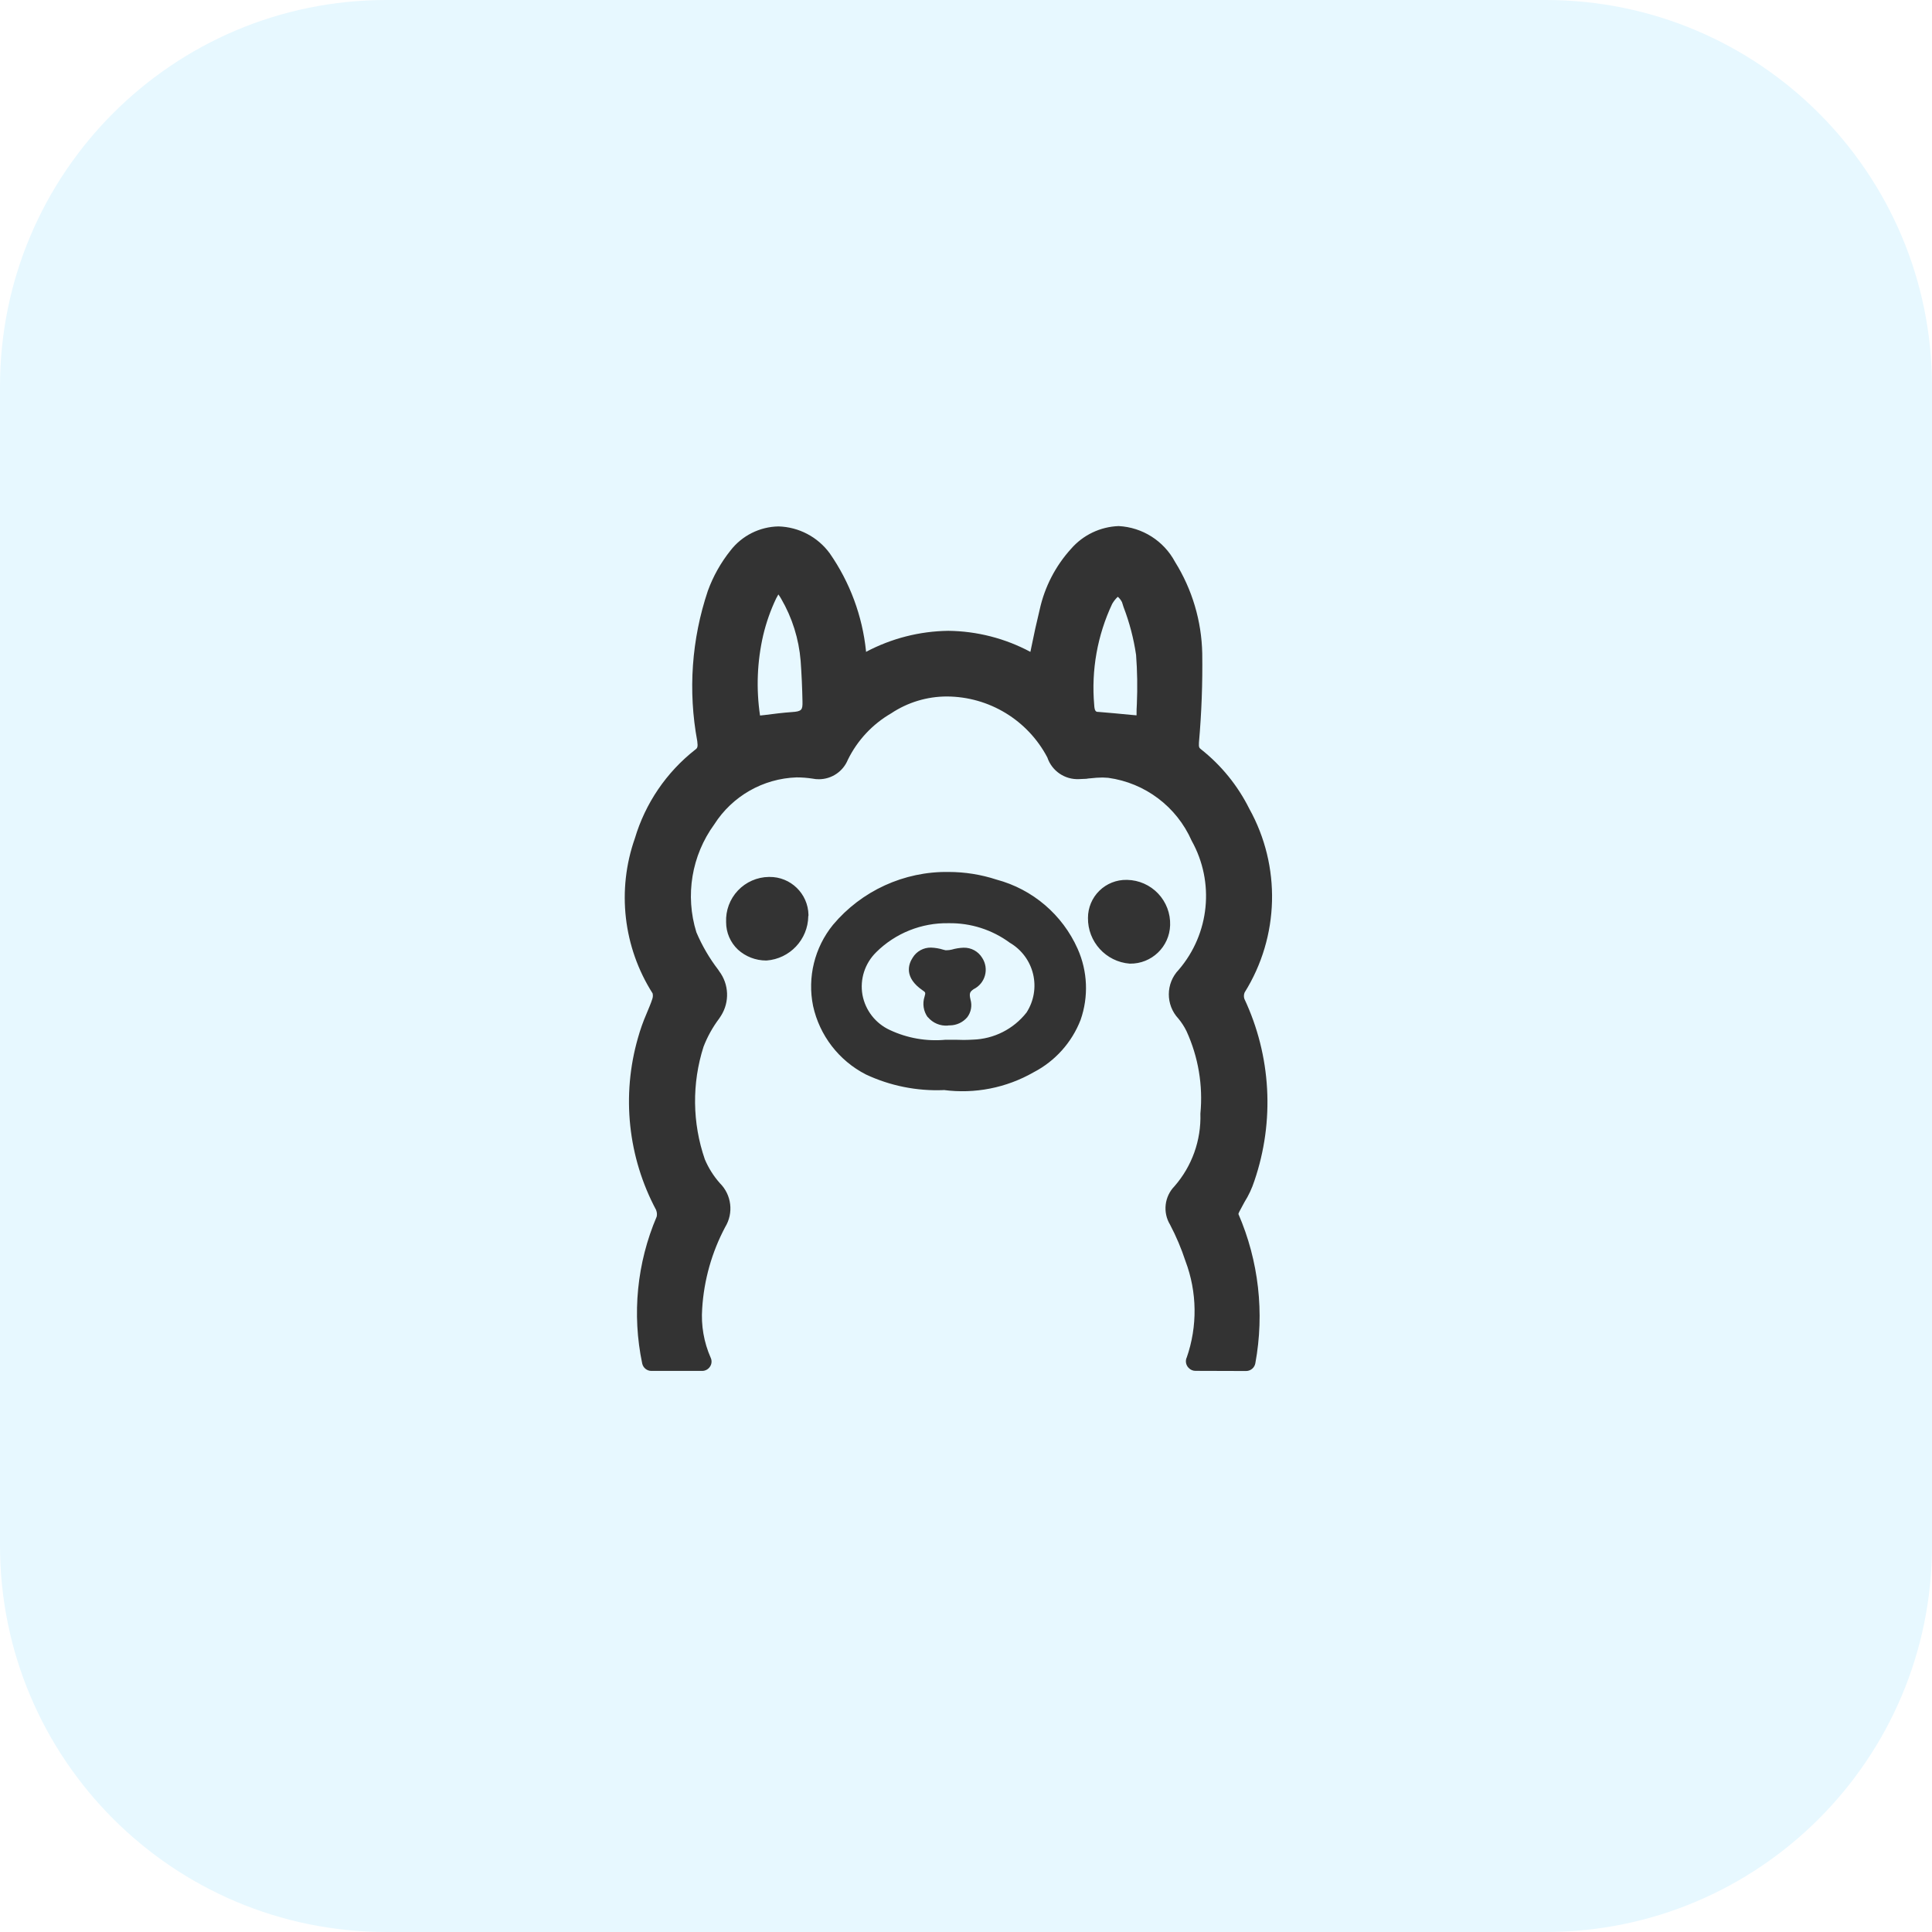
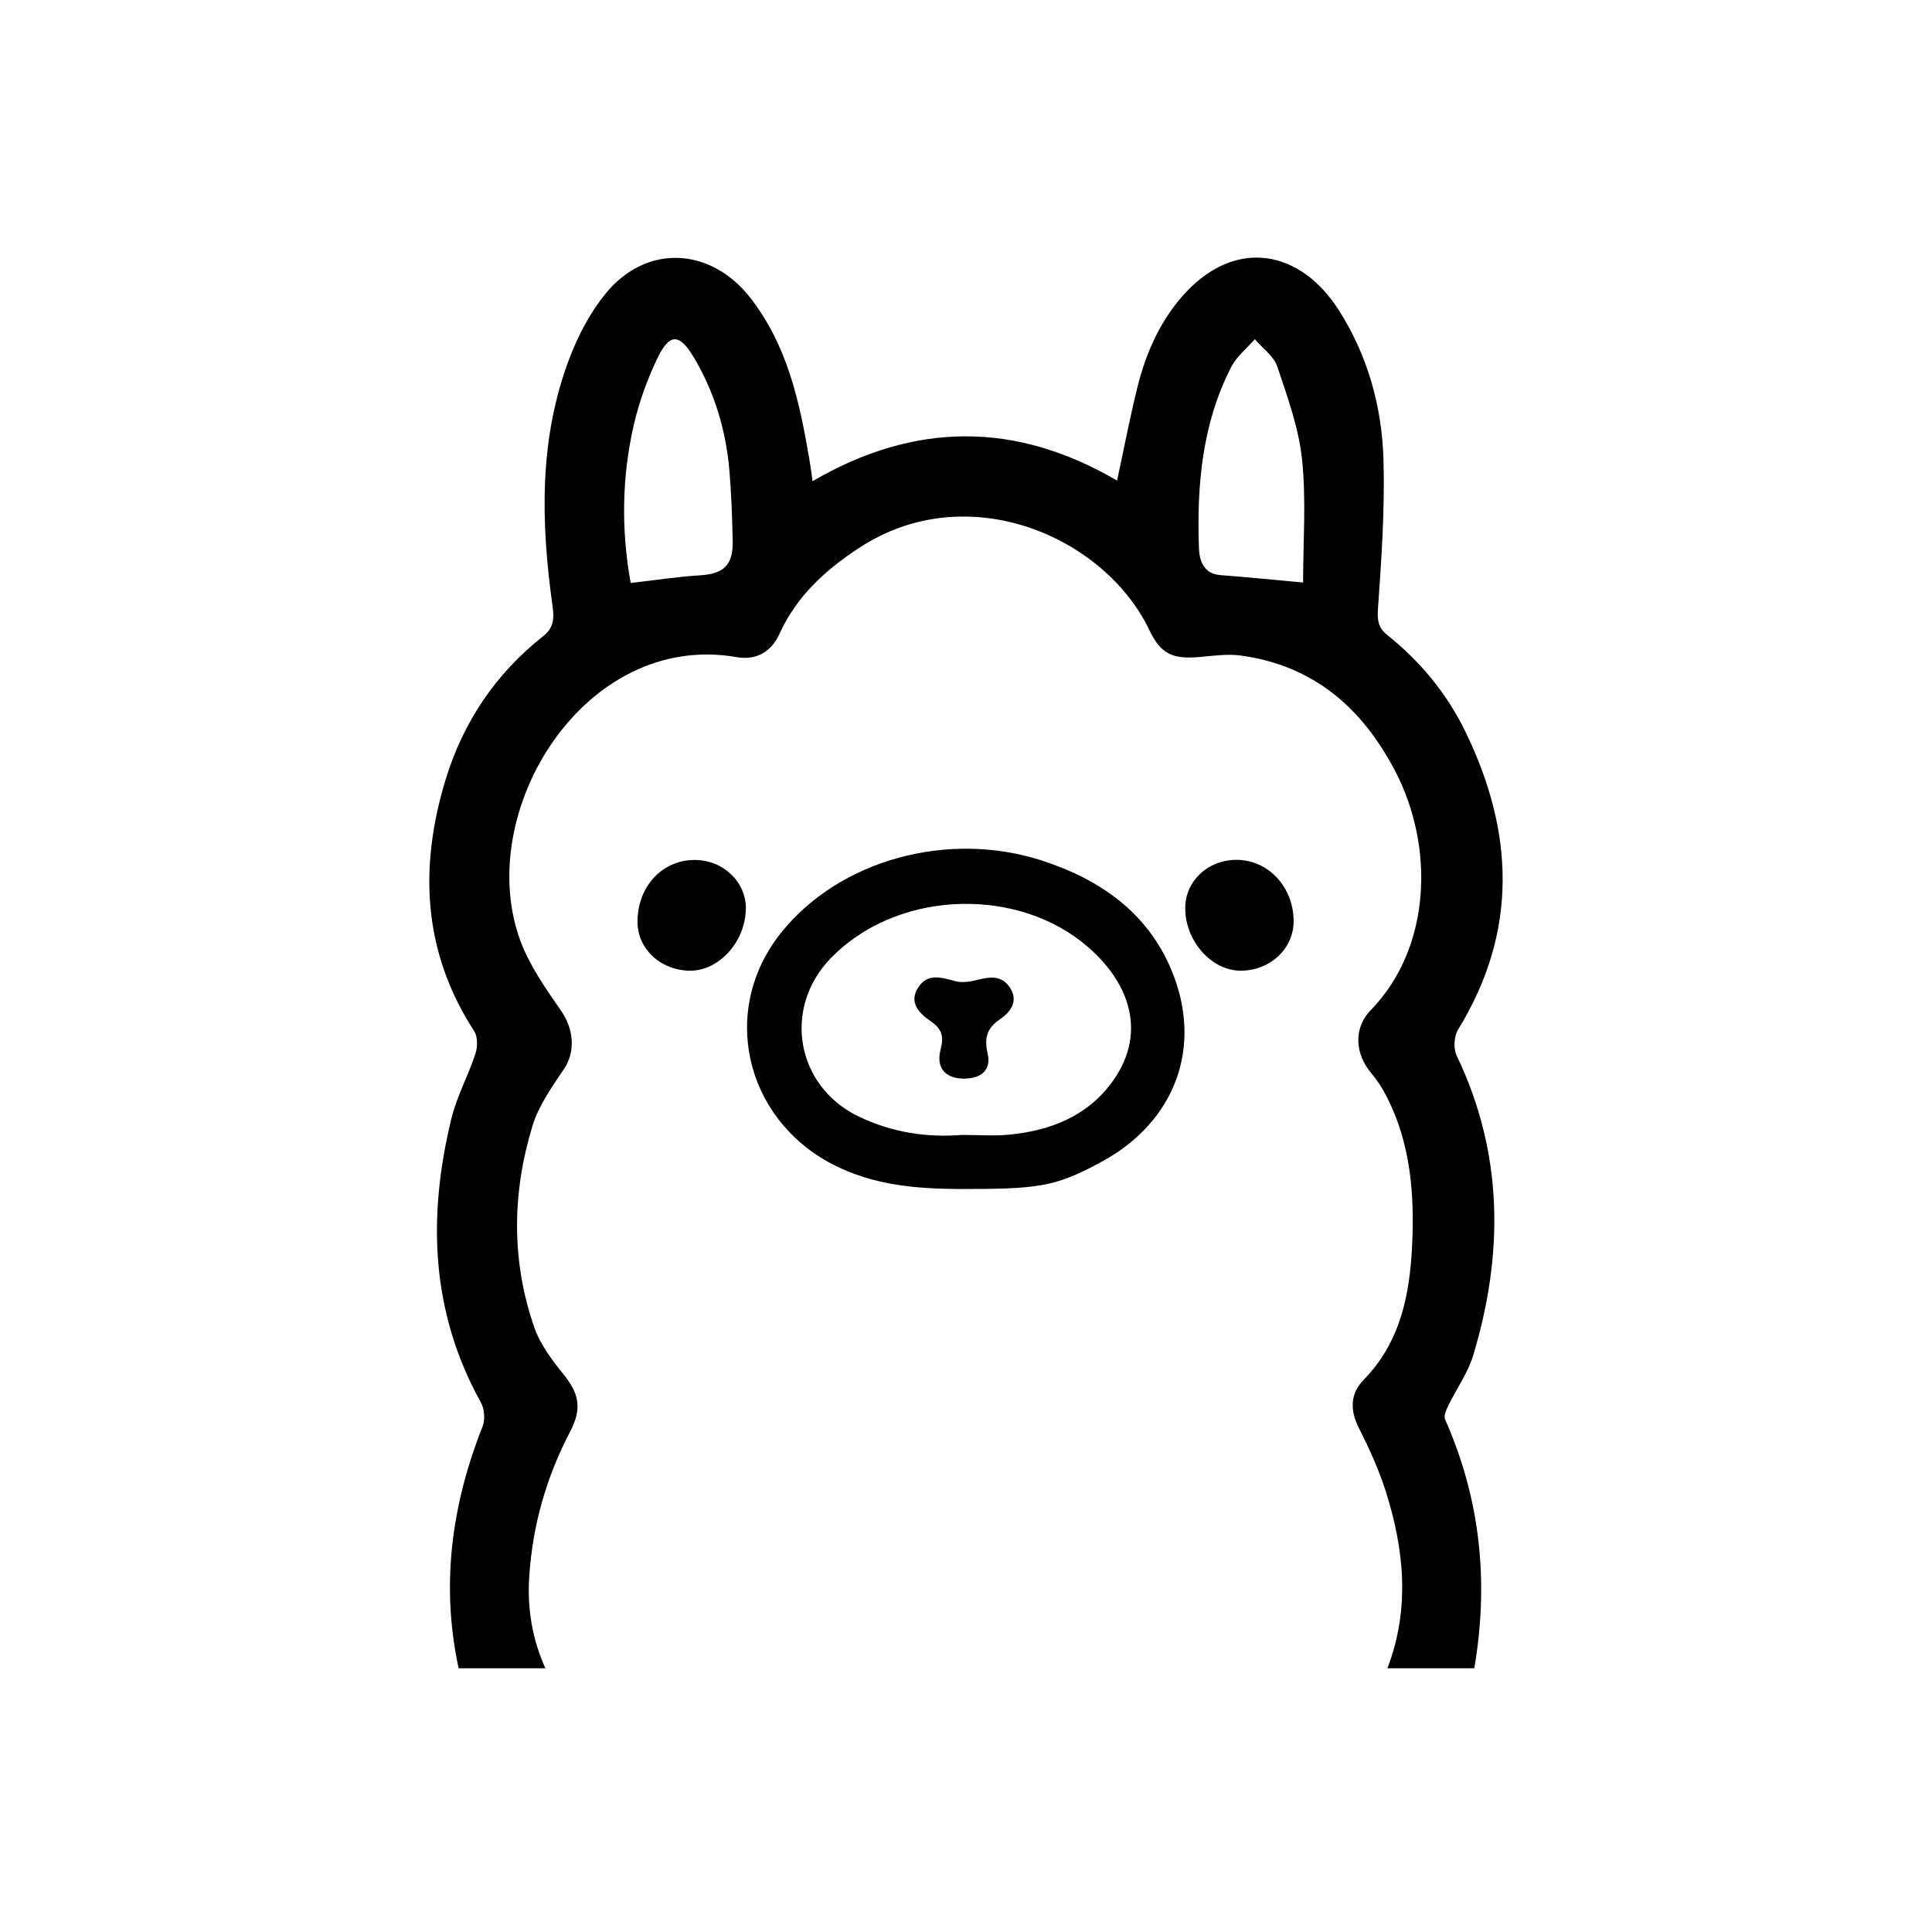
- <svg xmlns="http://www.w3.org/2000/svg" height="1em" style="flex:none;line-height:1" viewBox="0 0 30 30" width="1em">
-   <rect width="30" height="30" fill="#E7F8FF" rx="6" />
-   <g transform="translate(5, 5) scale(0.019)">
-     <path d="M713.907 857.19a7.526 7.526 0 0 1-5.606-2.406l-0.154-0.154a7.68 7.68 0 0 1-1.741-7.68c0-0.256 0.256-0.358 0.256-0.512a115.686 115.686 0 0 0-0.998-79.002 193.613 193.613 0 0 0-12.595-29.747 25.805 25.805 0 0 1 3.661-31.411 86.016 86.016 0 0 0 21.146-59.29 131.866 131.866 0 0 0-11.341-67.405 51.584 51.584 0 0 0-6.605-10.24 29.005 29.005 0 0 1 0.256-39.962 92.595 92.595 0 0 0 10.547-105.446 87.475 87.475 0 0 0-68.147-51.405c-1.408 0-2.944-0.256-4.608-0.256a89.6 89.6 0 0 0-9.907 0.64c-1.152 0-2.304 0.256-3.456 0.41-2.15 0-4.045 0.256-5.862 0.256a26.01 26.01 0 0 1-25.958-17.69 93.158 93.158 0 0 0-82.048-49.843 82.15 82.15 0 0 0-45.542 13.747 89.267 89.267 0 0 0-35.456 37.99 25.6 25.6 0 0 1-23.552 15.898 24.243 24.243 0 0 1-5.35-0.512 86.886 86.886 0 0 0-12.954-0.998 83.046 83.046 0 0 0-67.302 38.4 99.61 99.61 0 0 0-14.643 88.141 140.211 140.211 0 0 0 17.92 30.72l0.742 1.152a32.026 32.026 0 0 1 1.51 36.352l-1.51 2.304a95.718 95.718 0 0 0-12.8 23.04 145.92 145.92 0 0 0 1.05 92.006 71.168 71.168 0 0 0 12.339 19.558 29.133 29.133 0 0 1 4.301 35.84 163.661 163.661 0 0 0-18.79 66.56 84.48 84.48 0 0 0 6.938 40.192 7.373 7.373 0 0 1-0.512 7.245 7.68 7.68 0 0 1-6.451 3.558h-41.498a7.68 7.68 0 0 1-7.501-6.093 200.73 200.73 0 0 1 11.853-120.038 8.934 8.934 0 0 0-0.41-5.12v-0.154a188.109 188.109 0 0 1-14.899-140.8 152.243 152.243 0 0 1 6.989-19.712c1.741-4.352 3.558-8.243 4.813-12.339a7.987 7.987 0 0 0 0.154-4.301 145.92 145.92 0 0 1-14.49-126.694 144.614 144.614 0 0 1 49.357-72.499c1.638-1.152 2.304-2.048 1.638-6.912a245.018 245.018 0 0 1 8.653-122.88 116.736 116.736 0 0 1 18.458-32.896 50.79 50.79 0 0 1 39.296-19.738 53.76 53.76 0 0 1 41.856 21.99 170.445 170.445 0 0 1 29.645 79.898 1.485 1.485 0 0 0 0 0.64 147.405 147.405 0 0 1 67.302-17.203 145.638 145.638 0 0 1 67.046 17.203l0.742-3.61c2.048-10.24 4.352-20.71 6.861-31.002a108.493 108.493 0 0 1 25.6-49.587 54.118 54.118 0 0 1 38.912-18.611 55.45 55.45 0 0 1 46.08 29.261 146.918 146.918 0 0 1 22.246 74.803 713.344 713.344 0 0 1-2.688 72.755c-0.256 4.096 0.307 4.454 1.562 5.504a143.488 143.488 0 0 1 39.552 48.64 147.942 147.942 0 0 1-3.789 150.195 7.68 7.68 0 0 0-0.256 5.12 198.656 198.656 0 0 1 8.243 148.838 77.133 77.133 0 0 1-8.141 17.408l-4.301 8.013a14.054 14.054 0 0 1-0.64 1.638 210.867 210.867 0 0 1 13.85 122.01 7.68 7.68 0 0 1-7.501 6.349zM371.098 226.048a151.885 151.885 0 0 0-10.547 30.054 176.461 176.461 0 0 0-2.56 65.51l3.789-0.41c7.68-0.998 14.899-1.894 22.144-2.406 8.243-0.512 8.909-1.792 8.755-8.653a628.378 628.378 0 0 0-1.51-33.28 120.32 120.32 0 0 0-15.898-50.662 37.683 37.683 0 0 0-2.304-3.558l-1.869 3.405z m274.739 4.198a160.998 160.998 0 0 0-14.746 82.688c0.256 5.606 1.741 5.709 3.302 5.709 8.653 0.64 17.408 1.562 26.598 2.406 1.51 0.154 3.149 0.307 4.71 0.41 0-3.149 0-6.349 0.256-9.395a342.374 342.374 0 0 0-0.64-39.962 183.373 183.373 0 0 0-10.24-39.142l-1.254-3.942a13.542 13.542 0 0 0-3.456-4.454 24.627 24.627 0 0 0-4.506 5.683z m-137.907 397.491a136.448 136.448 0 0 1-63.488-12.8 82.918 82.918 0 0 1-43.11-55.987 79.949 79.949 0 0 1 16.256-66.253 121.088 121.088 0 0 1 94.541-43.238 126.054 126.054 0 0 1 39.142 6.246 101.094 101.094 0 0 1 66.304 56.602 78.746 78.746 0 0 1 2.406 58.01 81.331 81.331 0 0 1-38.4 42.854 117.069 117.069 0 0 1-73.498 14.49z m-55.04-112.64a39.245 39.245 0 0 0-11.187 34.842 39.552 39.552 0 0 0 22.502 28.749 87.885 87.885 0 0 0 45.389 7.91h8.32c2.56 0 4.454 0.154 6.605 0.154 2.893 0 5.12-0.154 7.398-0.256a57.907 57.907 0 0 0 43.853-22.144 40.55 40.55 0 0 0-13.594-57.011 82.048 82.048 0 0 0-49.997-16 81.92 81.92 0 0 0-59.264 23.706z m42.112 53.043a18.79 18.79 0 0 1-2.56-16.794c0.998-3.302 0.742-3.558-1.562-5.12-15.36-10.547-11.699-21.35-8.09-26.803a17.152 17.152 0 0 1 14.848-8.141 37.811 37.811 0 0 1 10.24 1.741l1.152 0.256c0 0.154 0.589 0.154 1.51 0.154a18.944 18.944 0 0 0 4.096-0.512 39.782 39.782 0 0 1 9.754-1.562 17.229 17.229 0 0 1 15.155 8.294 17.715 17.715 0 0 1-6.989 25.6c-3.046 2.15-3.789 3.302-2.56 8.499a16.358 16.358 0 0 1-2.688 14.49 18.867 18.867 0 0 1-14.106 6.605h-1.152l-0.512 0.154a19.405 19.405 0 0 1-16.41-6.912z m165.094-43.75a37.043 37.043 0 0 1-34.099-37.402 31.053 31.053 0 0 1 31.642-31.053h0.41a35.84 35.84 0 0 1 35.098 36.992 32.41 32.41 0 0 1-32.794 31.462z m0-7.68z m-297.139 5.12a34.33 34.33 0 0 1-23.04-8.909 30.72 30.72 0 0 1-9.651-22.4 35.43 35.43 0 0 1 34.944-36.992h0.41a31.59 31.59 0 0 1 31.949 31.002 2.918 2.918 0 0 1-0.154 1.152 36.838 36.838 0 0 1-34.099 36.147z" fill="#333" />
-   </g>
+ <svg xmlns="http://www.w3.org/2000/svg" t="1761205353566" class="icon" viewBox="0 0 1024 1024" version="1.1" p-id="4975" id="mx_n_1761205353567" width="16" height="16">
+   <path d="M735.403 884.087c11.952-31.232 8.932-62.464-0.836-93.377-3.732-11.776-8.937-23.165-14.529-34.236-4.625-9.279-4.238-17.983 2.571-24.963 19.604-20.031 24.553-44.925 25.839-71.293 1.286-27.199-0.705-53.953-13.431-78.848a66.219 66.219 0 0 0-8.482-12.925c-8.42-10.115-9.131-23.62-0.131-32.899 32.586-33.536 33.741-87.103 13.175-126.652-17.482-33.604-43.321-56.195-81.943-61.44-7.071-0.967-14.529 0.125-21.726 0.768-14.524 1.28-20.696-1.604-26.8-14.404-23.586-49.277-96.085-81.152-153.6-43.52-18.193 11.907-33.297 25.731-42.359 45.636-4.437 9.853-12.595 14.143-22.812 12.345-80.594-14.012-139.662 82.119-114.534 150.34 4.892 13.249 13.437 25.344 21.595 37.12 6.753 9.665 7.652 21.697 1.61 30.72-6.491 9.665-13.562 19.581-16.839 30.464-10.798 35.584-11.247 71.612 1.155 107.008 3.089 8.767 9.193 16.828 15.167 24.252 8.164 10.115 10.286 17.92 3.794 30.401-12.726 24.32-20.053 49.92-21.788 77.181-1.092 16.833 1.61 33.024 8.55 48.452H243.086c-9.512-44.032-3.789-86.528 12.663-128.063 1.479-3.715 1.024-9.54-0.967-12.993-26.544-47.935-28.149-98.304-15.616-149.953 2.89-11.964 9-23.103 12.857-34.816 1.155-3.584 1.217-8.96-0.711-11.901-27.312-42.047-29.241-87.04-15.104-133.376 9.256-30.333 26.482-56.064 51.74-75.969 5.461-4.284 5.848-9.216 4.949-15.548-6.235-44.607-7.396-89.088 9.062-132.033 4.625-12.095 10.985-24.127 19.149-34.111 21.658-26.368 55.598-24.445 76.612 2.429 19.473 25.031 25.964 54.528 31.107 84.673 0.643 3.715 1.155 7.424 1.86 12.481 53.988-31.488 107.588-31.807 161.382-0.319 3.601-16.708 6.747-33.092 10.735-49.283 4.693-19.007 12.726-36.864 26.288-51.069 26.351-27.648 60.023-22.403 80.85 10.559 15.104 23.933 22.494 50.751 23.33 78.592 0.768 26.493-1.092 53.117-2.958 79.616-0.387 6.013 0.449 9.785 4.818 13.312 17.55 14.012 31.687 31.039 41.455 51.132 25.964 53.248 28.217 106.047-3.789 158.145-2.185 3.521-2.509 10.109-0.711 13.824 24.809 51.775 24.94 104.829 8.806 158.652-2.827 9.409-8.932 17.857-13.301 26.88-1.092 2.241-2.446 5.376-1.673 7.236 18.83 42.428 23.268 86.397 15.491 131.903h-45.892l-0.125-0.131zM334.29 308.992c13.113-1.479 24.747-3.328 36.443-4.039 12.789-0.762 17.863-5.245 17.607-18.233-0.256-12.419-0.705-24.9-1.735-37.251-1.798-21.248-7.839-41.409-18.699-59.773-7.845-13.255-13.113-13.187-19.604 0.444-5.268 11.076-9.574 22.983-12.345 34.947-6.423 27.836-6.741 55.996-1.667 83.968v-0.063z m356.38-0.256c0-21.635 1.667-43.463-0.518-64.899-1.735-16.833-7.714-33.343-13.175-49.601-1.86-5.501-7.839-9.66-11.89-14.461-4.238 4.864-9.574 9.085-12.47 14.655-15.485 30.083-18.313 62.72-17.158 95.807 0.193 6.144 1.991 13.887 11.44 14.592 13.756 1.024 27.506 2.435 43.77 3.908z" fill="#000000" p-id="4976" />
+   <path d="M507.563 630.204c-20.178-0.256-43.895-1.411-66.583-13.249-46.336-24.32-59.642-81.664-27.056-122.493 30.976-38.787 88.69-54.596 138.752-38.207 30.726 10.047 55.598 27.648 68.198 57.856 17.095 41.017 1.604 80.253-35.931 101.052-25.902 14.336-34.896 15.041-77.443 15.041h0.063z m2.446-28.672c8.863 0 16.896 0.637 24.804-0.131 21.788-2.111 41.392-9.728 54.63-27.904 20.309-27.904 7.327-56.252-16.777-74.809-37.148-28.672-98.008-26.18-132.329 9.148-25.708 26.493-18.512 68.096 14.973 84.031 17.806 8.511 36.25 11.139 54.693 9.665zM395.287 481.599c-0.068 17.34-14.143 32.956-29.503 32.893-15.747-0.131-28.023-11.651-27.893-26.175 0.125-18.688 13.301-32.705 30.589-32.512 14.979 0.125 26.931 11.645 26.869 25.856l-0.063-0.063zM628.196 481.599c-0.125-14.336 11.634-25.668 26.8-25.862 17.033-0.188 30.595 14.211 30.657 32.512 0 14.529-12.402 26.18-27.955 26.243-15.423 0.063-29.372-15.491-29.503-32.893z" fill="#000000" p-id="4977" />
+   <path d="M511.738 571.705c-10.536 0.193-15.809-5.439-13.175-15.548 1.735-6.599 0.774-10.695-5.137-14.791-5.979-4.096-12.083-9.853-6.684-18.108 5.006-7.68 12.402-5.12 19.666-3.197 3.146 0.831 7.003 0.381 10.28-0.387 7.009-1.729 13.881-3.453 18.642 3.84 4.818 7.424-0.193 13.249-5.404 16.771-7.259 4.989-8.22 10.365-6.428 18.301 1.872 8.192-3.146 12.931-11.759 13.056v0.063z" fill="#000000" p-id="4978" />
</svg>
